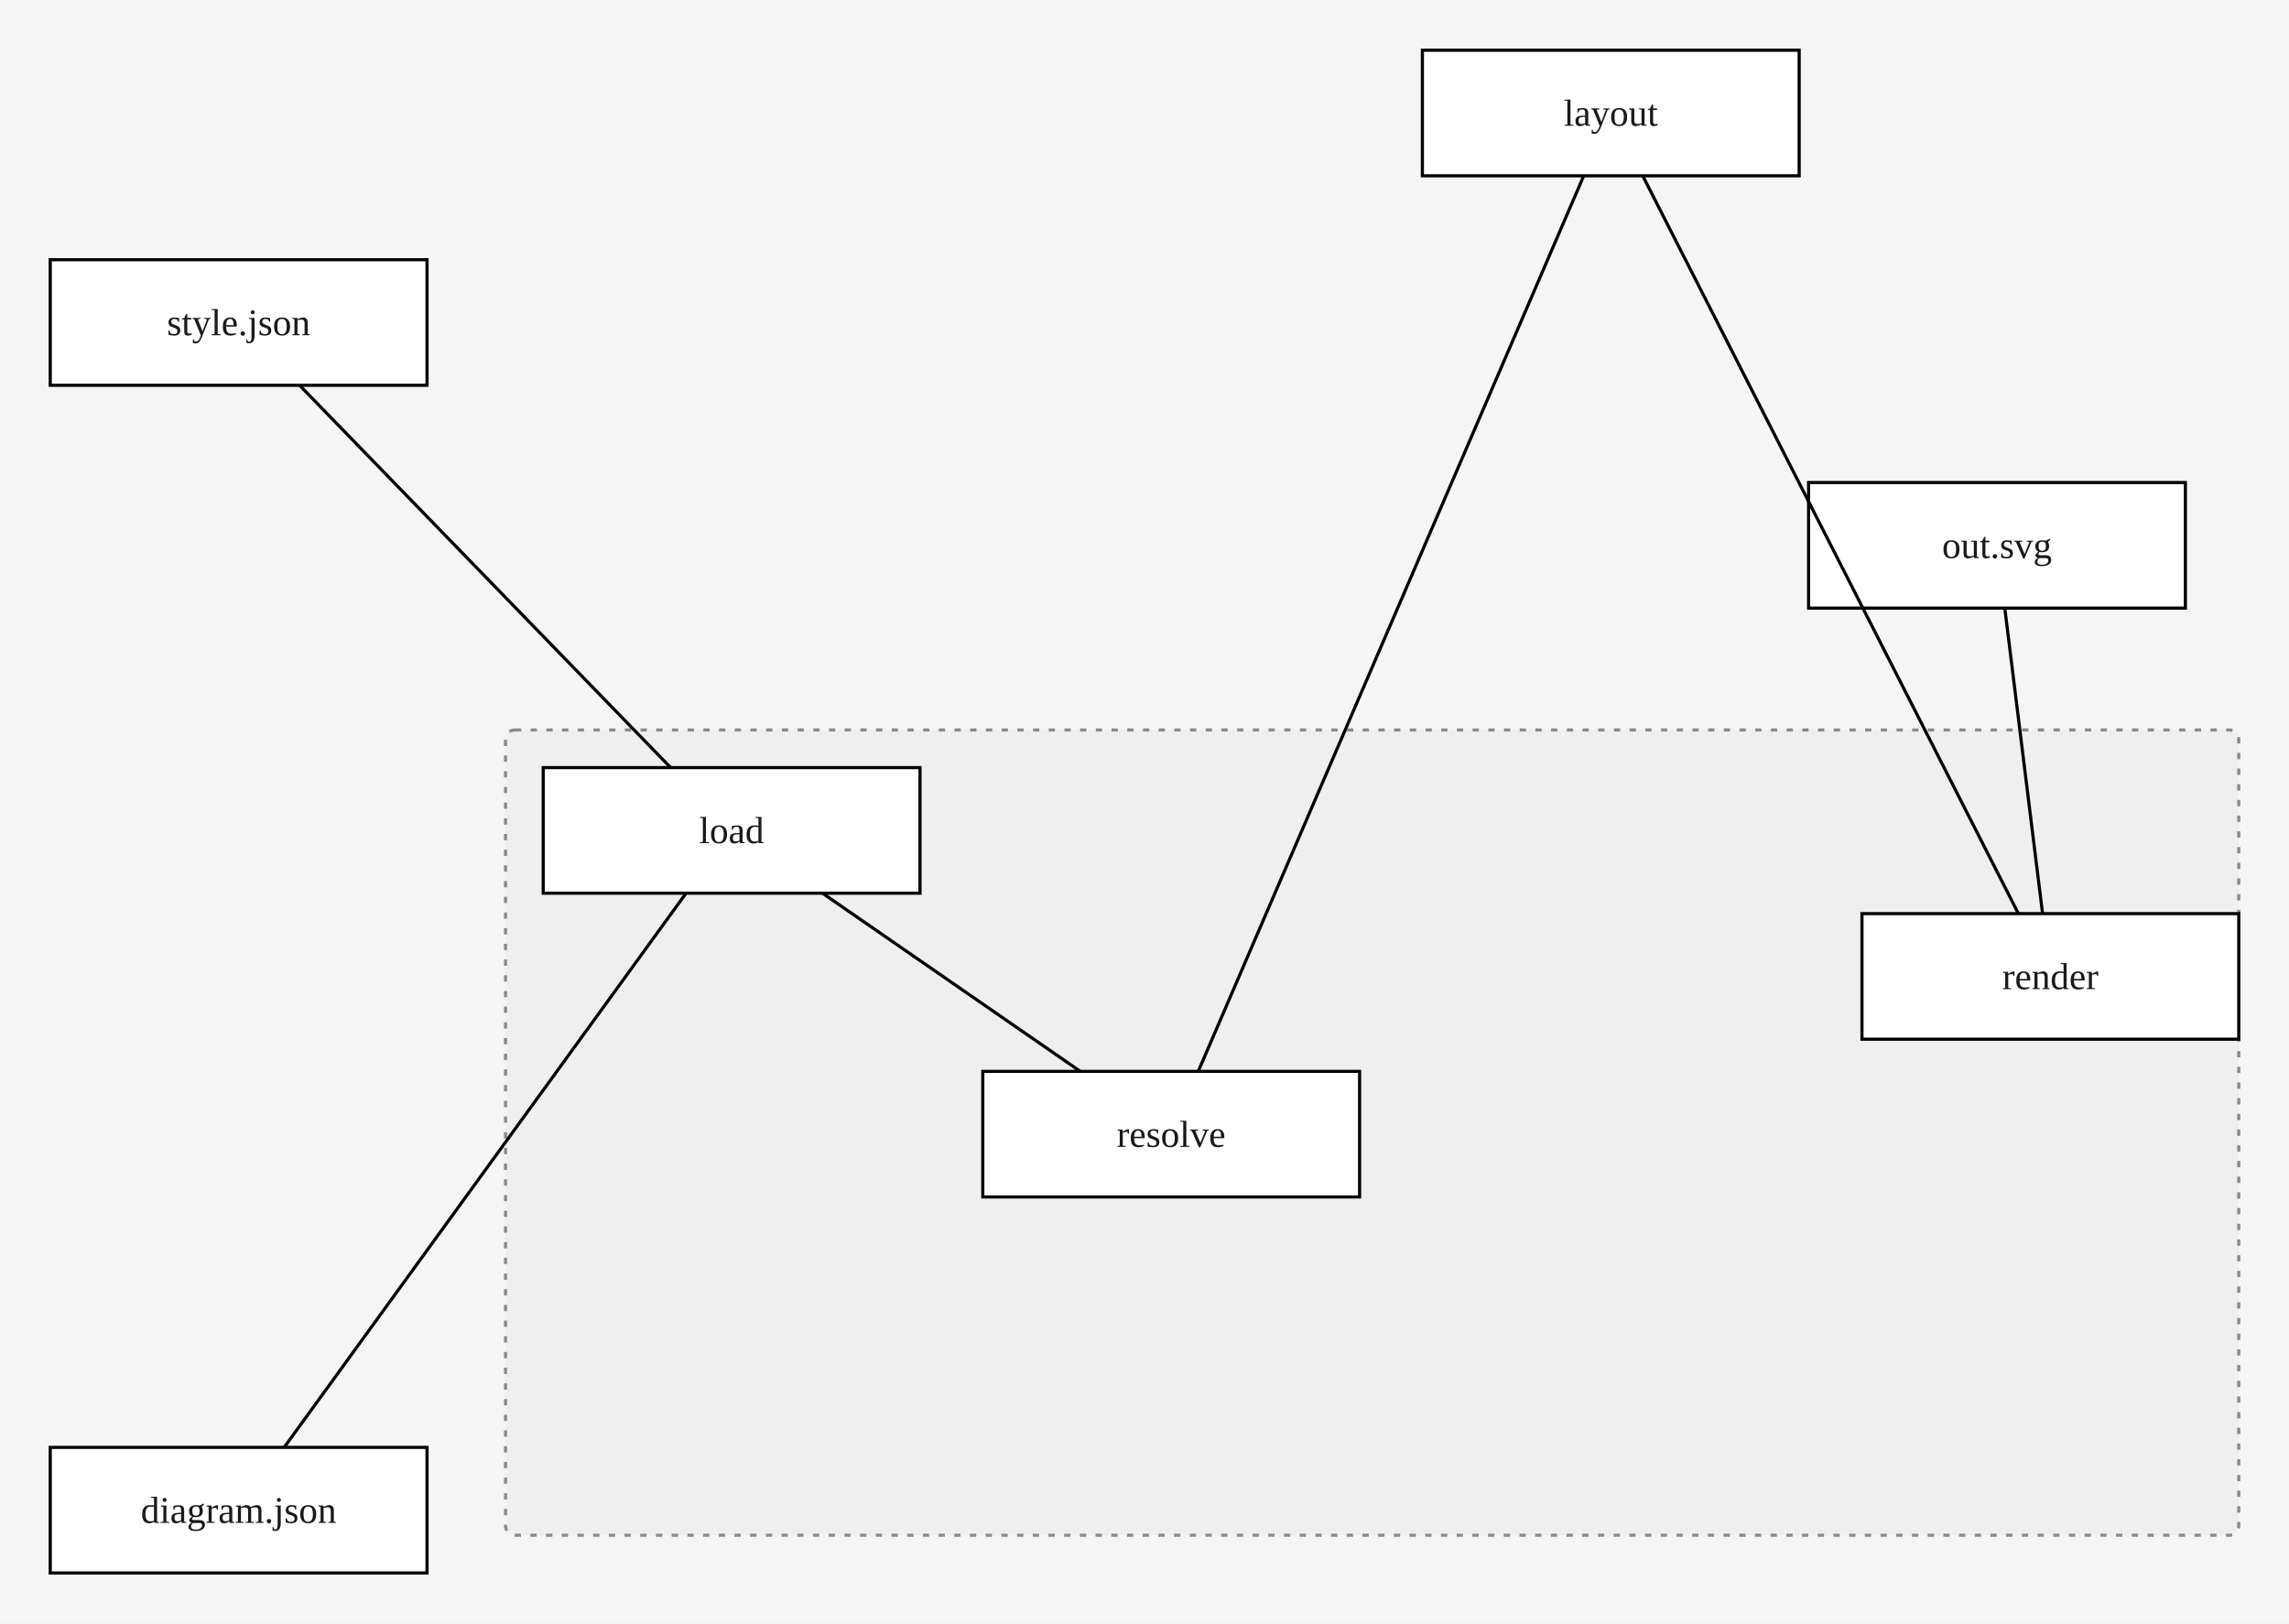
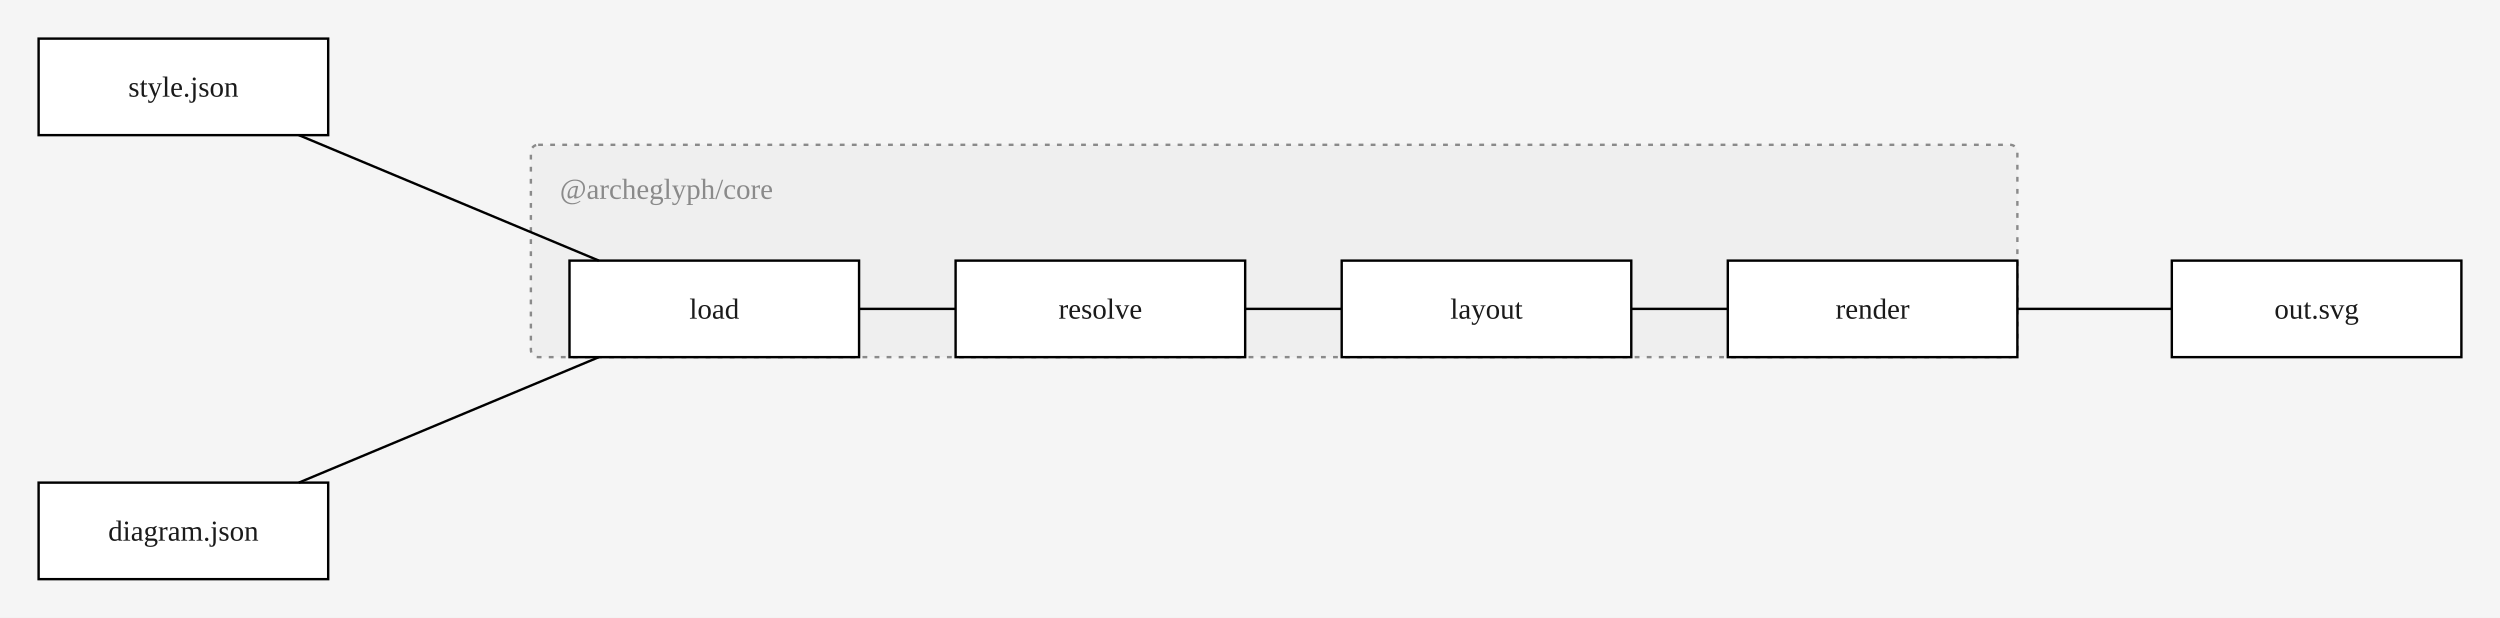
- <svg xmlns="http://www.w3.org/2000/svg" viewBox="-4.00 -179.18 729.00 517.04" width="729.00" height="517.04">
-   <rect x="-4.00" y="-179.18" width="729.00" height="517.04" fill="#F5F5F5" />
+ <svg xmlns="http://www.w3.org/2000/svg" viewBox="0.00 0.00 1036.00 256.00" width="1036.00" height="256.00">
+   <rect x="0.00" y="0.00" width="1036.00" height="256.00" fill="#F5F5F5" />
  <g id="group-core" data-element-id="core" data-kind="group">
-     <rect x="157.00" y="53.33" width="552.00" height="256.51" rx="3.00" fill="#8A8A8A" fill-opacity="0.06" stroke="#8A8A8A" stroke-width="1.00" stroke-dasharray="2,3" />
-     <text x="169.00" y="75.73" text-anchor="start" fill="#8A8A8A">
-       <tspan x="169.00" dy="0">@archeglyph/core</tspan>
+     <rect x="220.00" y="60.00" width="616.00" height="88.00" rx="3.00" fill="#8A8A8A" fill-opacity="0.06" stroke="#8A8A8A" stroke-width="1.00" stroke-dasharray="2,3" />
+     <text x="232.00" y="82.40" text-anchor="start" fill="#8A8A8A">
+       <tspan x="232.00" dy="0">@archeglyph/core</tspan>
    </text>
  </g>
  <g id="node-diagram" data-element-id="diagram" data-kind="node">
-     <rect x="12.00" y="281.86" width="120.00" height="40.00" rx="0.00" fill="#FFFFFF" stroke="#000000" />
-     <text x="72.00" y="301.86" text-anchor="middle" dominant-baseline="central" fill="#1a1a1a">
-       <tspan x="72.00" dy="0">diagram.json</tspan>
+     <rect x="16.00" y="200.00" width="120.00" height="40.00" rx="0.00" fill="#FFFFFF" stroke="#000000" />
+     <text x="76.00" y="220.00" text-anchor="middle" dominant-baseline="central" fill="#1a1a1a">
+       <tspan x="76.00" dy="0">diagram.json</tspan>
    </text>
  </g>
  <g id="node-layout" data-element-id="layout" data-kind="node">
-     <rect x="449.00" y="-163.18" width="120.00" height="40.00" rx="0.00" fill="#FFFFFF" stroke="#000000" />
-     <text x="509.00" y="-143.18" text-anchor="middle" dominant-baseline="central" fill="#1a1a1a">
-       <tspan x="509.00" dy="0">layout</tspan>
+     <rect x="556.00" y="108.00" width="120.00" height="40.00" rx="0.00" fill="#FFFFFF" stroke="#000000" />
+     <text x="616.00" y="128.00" text-anchor="middle" dominant-baseline="central" fill="#1a1a1a">
+       <tspan x="616.00" dy="0">layout</tspan>
    </text>
  </g>
  <g id="node-load" data-element-id="load" data-kind="node">
-     <rect x="169.00" y="65.33" width="120.00" height="40.00" rx="0.00" fill="#FFFFFF" stroke="#000000" />
-     <text x="229.00" y="85.33" text-anchor="middle" dominant-baseline="central" fill="#1a1a1a">
-       <tspan x="229.00" dy="0">load</tspan>
+     <rect x="236.00" y="108.00" width="120.00" height="40.00" rx="0.00" fill="#FFFFFF" stroke="#000000" />
+     <text x="296.00" y="128.00" text-anchor="middle" dominant-baseline="central" fill="#1a1a1a">
+       <tspan x="296.00" dy="0">load</tspan>
    </text>
  </g>
  <g id="node-render" data-element-id="render" data-kind="node">
-     <rect x="589.00" y="111.84" width="120.00" height="40.00" rx="0.00" fill="#FFFFFF" stroke="#000000" />
-     <text x="649.00" y="131.84" text-anchor="middle" dominant-baseline="central" fill="#1a1a1a">
-       <tspan x="649.00" dy="0">render</tspan>
+     <rect x="716.00" y="108.00" width="120.00" height="40.00" rx="0.00" fill="#FFFFFF" stroke="#000000" />
+     <text x="776.00" y="128.00" text-anchor="middle" dominant-baseline="central" fill="#1a1a1a">
+       <tspan x="776.00" dy="0">render</tspan>
    </text>
  </g>
  <g id="node-resolve" data-element-id="resolve" data-kind="node">
-     <rect x="309.00" y="162.09" width="120.00" height="40.00" rx="0.00" fill="#FFFFFF" stroke="#000000" />
-     <text x="369.00" y="182.09" text-anchor="middle" dominant-baseline="central" fill="#1a1a1a">
-       <tspan x="369.00" dy="0">resolve</tspan>
+     <rect x="396.00" y="108.00" width="120.00" height="40.00" rx="0.00" fill="#FFFFFF" stroke="#000000" />
+     <text x="456.00" y="128.00" text-anchor="middle" dominant-baseline="central" fill="#1a1a1a">
+       <tspan x="456.00" dy="0">resolve</tspan>
    </text>
  </g>
  <g id="node-stylesheet" data-element-id="stylesheet" data-kind="node">
-     <rect x="12.00" y="-96.45" width="120.00" height="40.00" rx="0.00" fill="#FFFFFF" stroke="#000000" />
-     <text x="72.00" y="-76.45" text-anchor="middle" dominant-baseline="central" fill="#1a1a1a">
-       <tspan x="72.00" dy="0">style.json</tspan>
+     <rect x="16.00" y="16.00" width="120.00" height="40.00" rx="0.00" fill="#FFFFFF" stroke="#000000" />
+     <text x="76.00" y="36.00" text-anchor="middle" dominant-baseline="central" fill="#1a1a1a">
+       <tspan x="76.00" dy="0">style.json</tspan>
    </text>
  </g>
  <g id="node-svg" data-element-id="svg" data-kind="node">
-     <rect x="572.00" y="-25.48" width="120.00" height="40.00" rx="0.00" fill="#FFFFFF" stroke="#000000" />
-     <text x="632.00" y="-5.48" text-anchor="middle" dominant-baseline="central" fill="#1a1a1a">
-       <tspan x="632.00" dy="0">out.svg</tspan>
+     <rect x="900.00" y="108.00" width="120.00" height="40.00" rx="0.00" fill="#FFFFFF" stroke="#000000" />
+     <text x="960.00" y="128.00" text-anchor="middle" dominant-baseline="central" fill="#1a1a1a">
+       <tspan x="960.00" dy="0">out.svg</tspan>
    </text>
  </g>
  <g id="edge-diagram__load" data-element-id="diagram__load" data-kind="edge">
-     <path d="M 86.50,281.86 L 214.50,105.33" fill="none" stroke="transparent" stroke-width="12" style="pointer-events: stroke" />
-     <path d="M 86.50,281.86 L 214.50,105.33" fill="none" stroke="#000000" stroke-width="1.00" />
+     <path d="M 123.83,200.00 L 248.17,148.00" fill="none" stroke="transparent" stroke-width="12" style="pointer-events: stroke" />
+     <path d="M 123.83,200.00 L 248.17,148.00" fill="none" stroke="#000000" stroke-width="1.00" />
  </g>
  <g id="edge-layout__render" data-element-id="layout__render" data-kind="edge">
-     <path d="M 519.18,-123.18 L 638.82,111.84" fill="none" stroke="transparent" stroke-width="12" style="pointer-events: stroke" />
-     <path d="M 519.18,-123.18 L 638.82,111.84" fill="none" stroke="#000000" stroke-width="1.00" />
+     <path d="M 676.00,128.00 L 716.00,128.00" fill="none" stroke="transparent" stroke-width="12" style="pointer-events: stroke" />
+     <path d="M 676.00,128.00 L 716.00,128.00" fill="none" stroke="#000000" stroke-width="1.00" />
  </g>
  <g id="edge-load__resolve" data-element-id="load__resolve" data-kind="edge">
-     <path d="M 257.94,105.33 L 340.06,162.09" fill="none" stroke="transparent" stroke-width="12" style="pointer-events: stroke" />
-     <path d="M 257.94,105.33 L 340.06,162.09" fill="none" stroke="#000000" stroke-width="1.00" />
+     <path d="M 356.00,128.00 L 396.00,128.00" fill="none" stroke="transparent" stroke-width="12" style="pointer-events: stroke" />
+     <path d="M 356.00,128.00 L 396.00,128.00" fill="none" stroke="#000000" stroke-width="1.00" />
  </g>
  <g id="edge-render__svg" data-element-id="render__svg" data-kind="edge">
-     <path d="M 646.52,111.84 L 634.48,14.52" fill="none" stroke="transparent" stroke-width="12" style="pointer-events: stroke" />
-     <path d="M 646.52,111.84 L 634.48,14.52" fill="none" stroke="#000000" stroke-width="1.00" />
+     <path d="M 836.00,128.00 L 900.00,128.00" fill="none" stroke="transparent" stroke-width="12" style="pointer-events: stroke" />
+     <path d="M 836.00,128.00 L 900.00,128.00" fill="none" stroke="#000000" stroke-width="1.00" />
  </g>
  <g id="edge-resolve__layout" data-element-id="resolve__layout" data-kind="edge">
-     <path d="M 377.61,162.09 L 500.39,-123.18" fill="none" stroke="transparent" stroke-width="12" style="pointer-events: stroke" />
-     <path d="M 377.61,162.09 L 500.39,-123.18" fill="none" stroke="#000000" stroke-width="1.00" />
+     <path d="M 516.00,128.00 L 556.00,128.00" fill="none" stroke="transparent" stroke-width="12" style="pointer-events: stroke" />
+     <path d="M 516.00,128.00 L 556.00,128.00" fill="none" stroke="#000000" stroke-width="1.00" />
  </g>
  <g id="edge-stylesheet__load" data-element-id="stylesheet__load" data-kind="edge">
-     <path d="M 91.41,-56.45 L 209.59,65.33" fill="none" stroke="transparent" stroke-width="12" style="pointer-events: stroke" />
-     <path d="M 91.41,-56.45 L 209.59,65.33" fill="none" stroke="#000000" stroke-width="1.00" />
+     <path d="M 123.83,56.00 L 248.17,108.00" fill="none" stroke="transparent" stroke-width="12" style="pointer-events: stroke" />
+     <path d="M 123.83,56.00 L 248.17,108.00" fill="none" stroke="#000000" stroke-width="1.00" />
  </g>
</svg>
